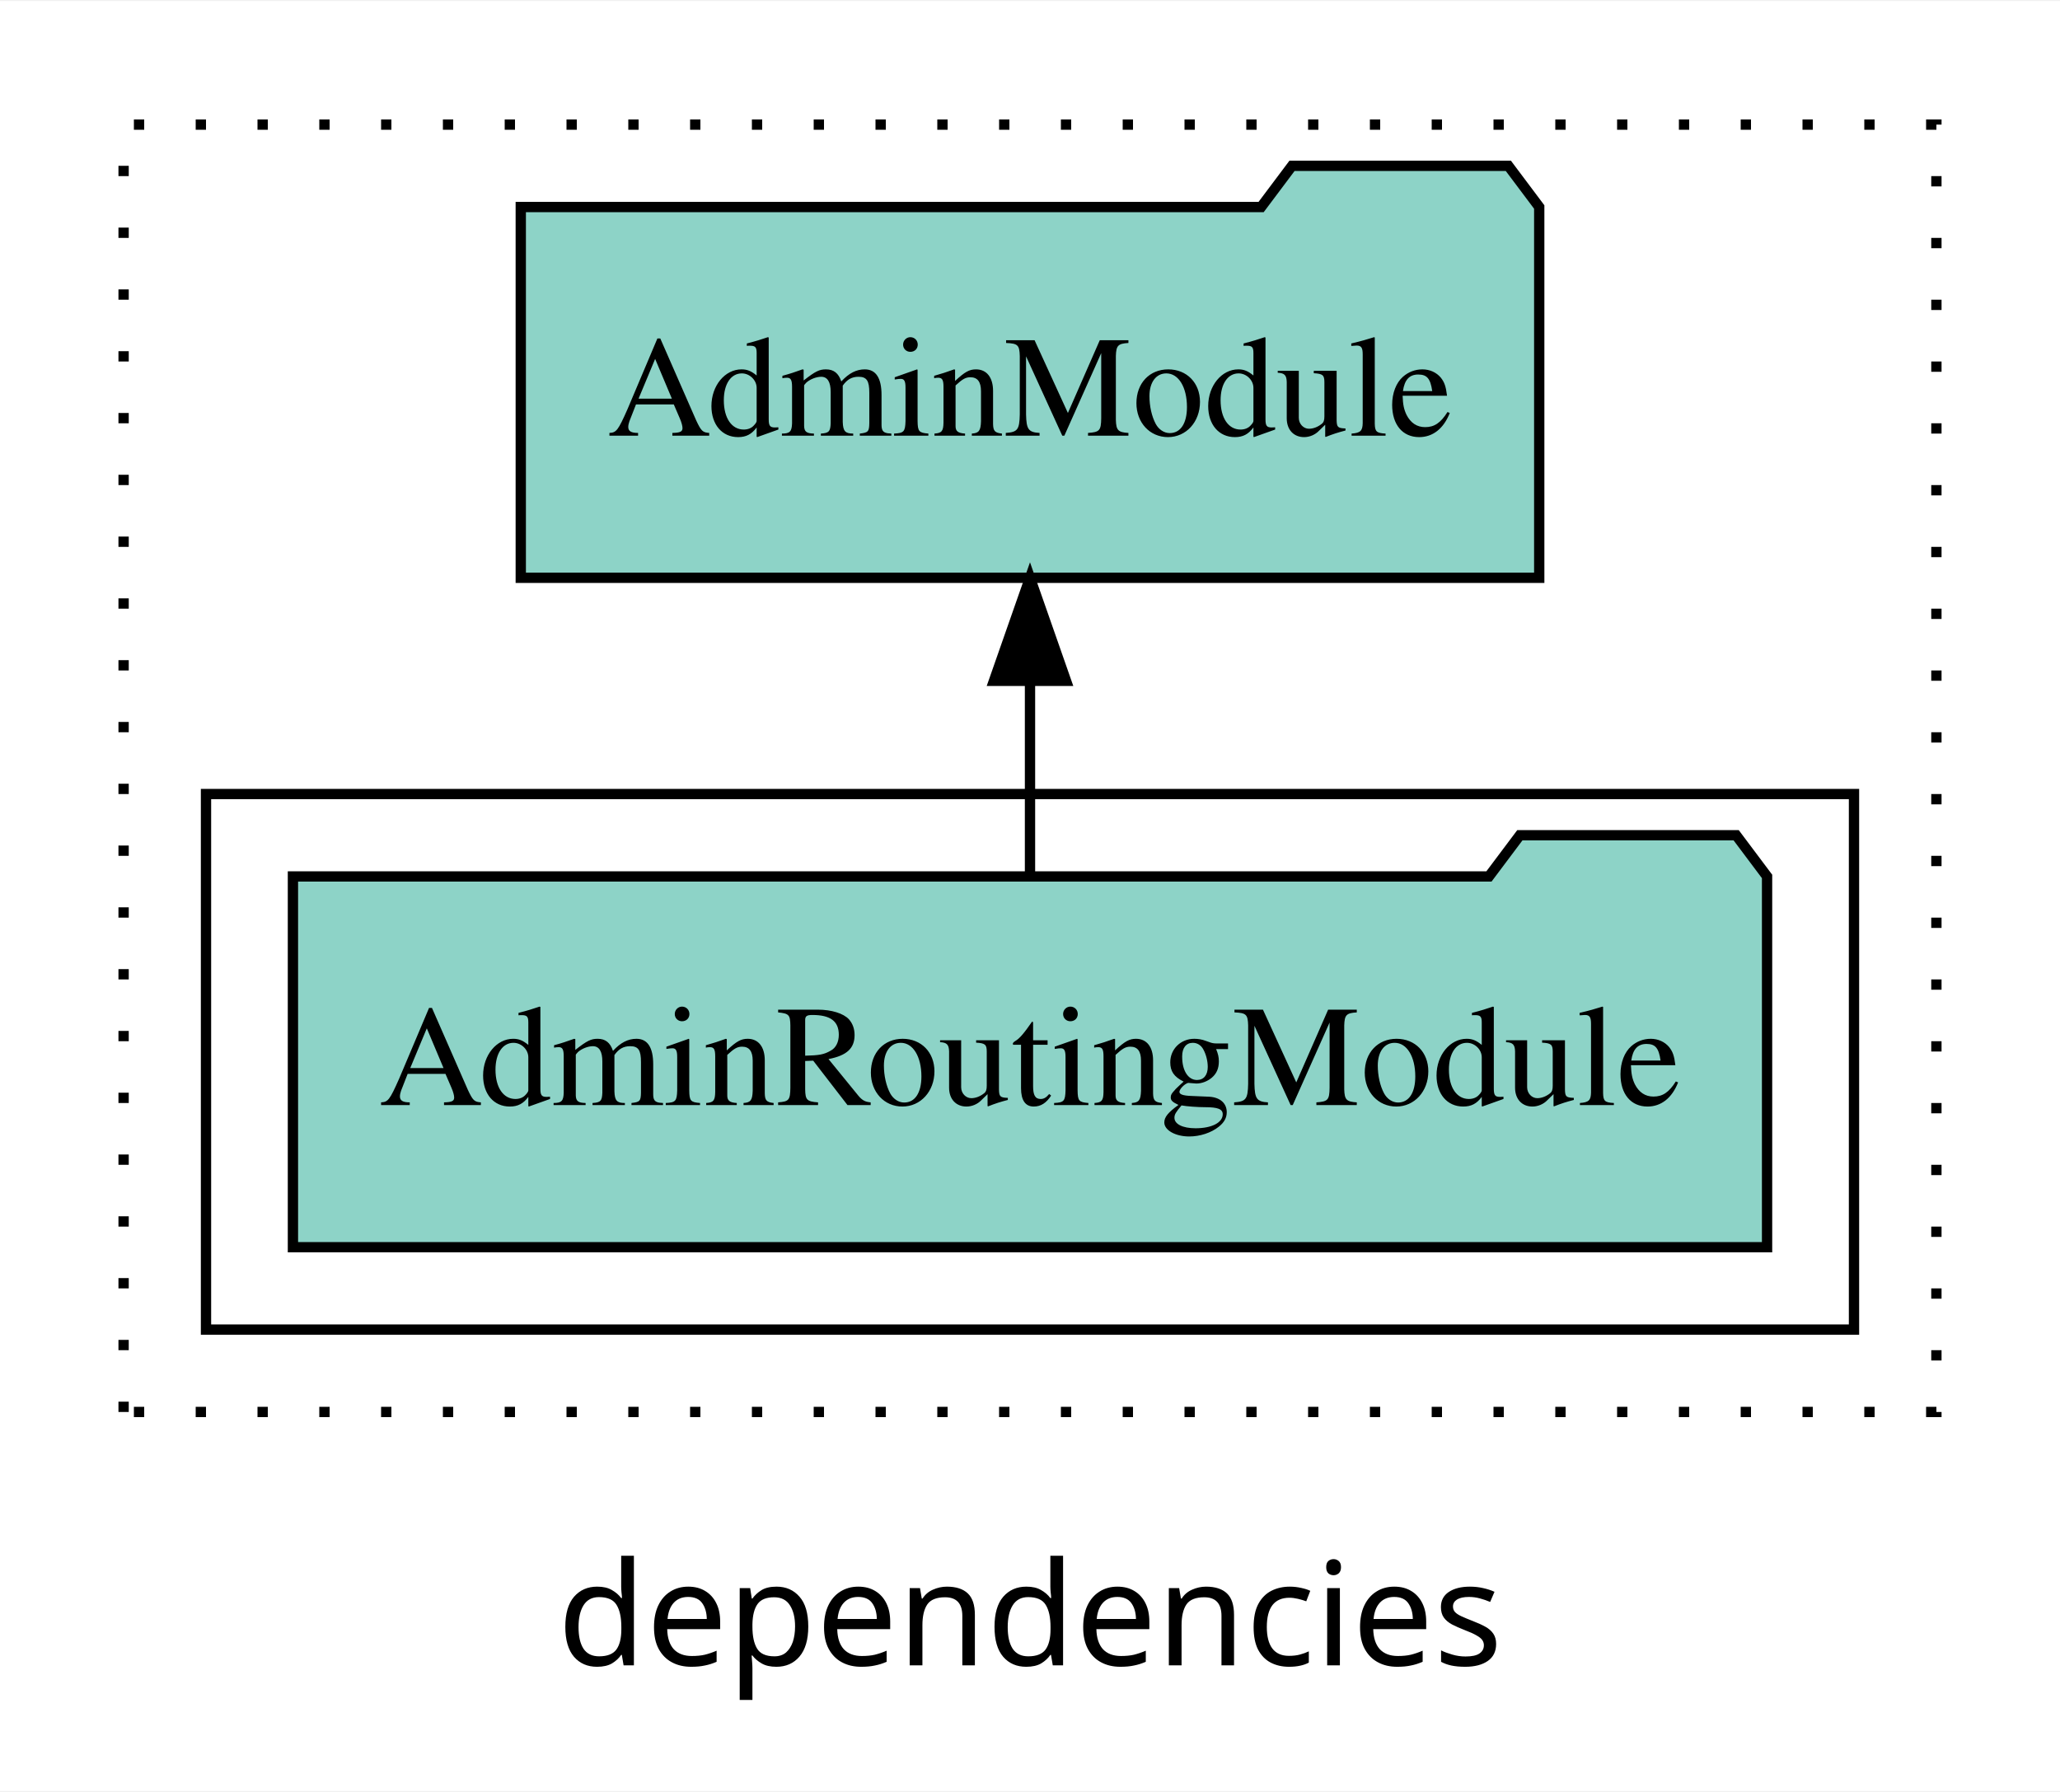
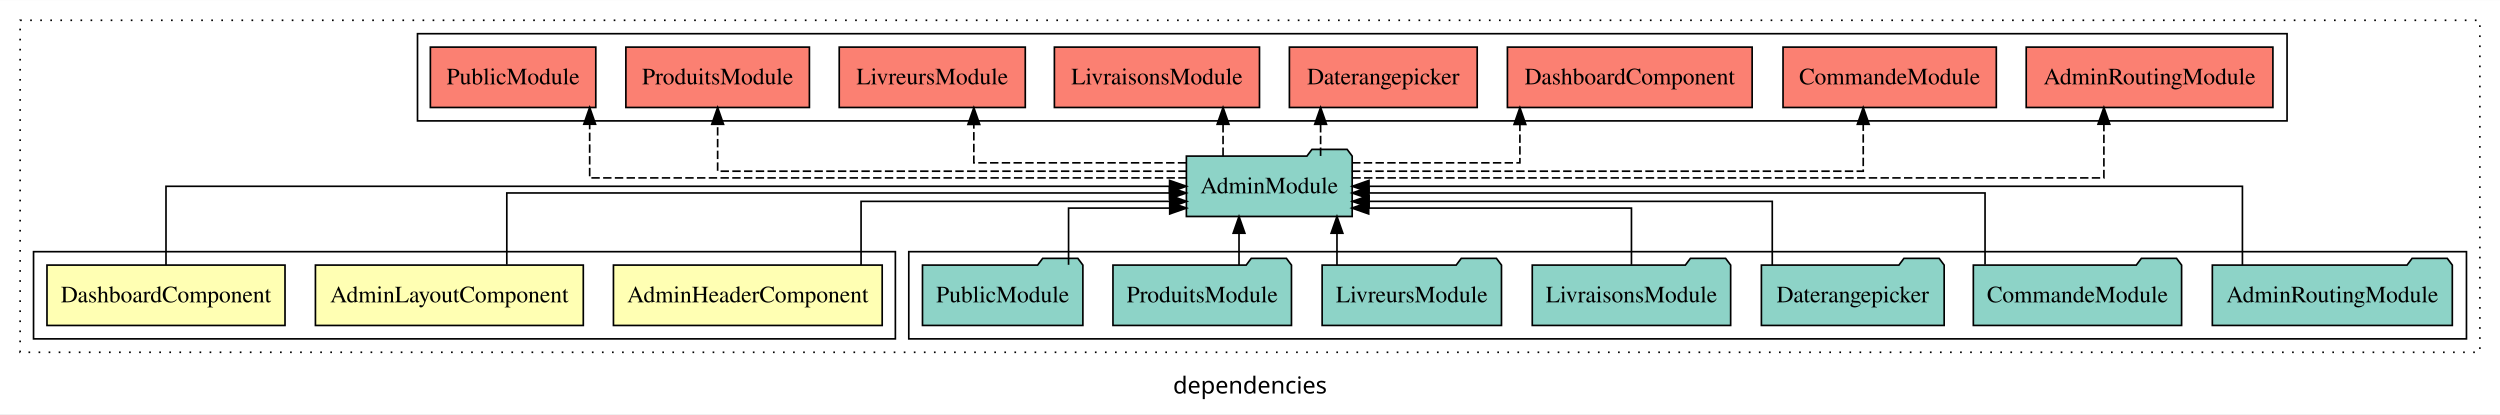
- <svg xmlns="http://www.w3.org/2000/svg" width="200pt" height="174pt" viewBox="0.00 0.00 200.00 173.80">
-   <g id="graph0" class="graph" transform="scale(1 1) rotate(0) translate(4 169.8)">
-     <polygon fill="white" stroke="transparent" points="-4,4 -4,-169.8 196,-169.8 196,4 -4,4" />
-     <text text-anchor="middle" x="96" y="-8.2" font-family="sans-serif" font-size="14.00">dependencies</text>
+ <svg xmlns="http://www.w3.org/2000/svg" width="1491pt" height="247pt" viewBox="0.00 0.00 1491.00 246.80">
+   <g id="graph0" class="graph" transform="scale(1 1) rotate(0) translate(4 242.8)">
+     <polygon fill="white" stroke="transparent" points="-4,4 -4,-242.8 1487,-242.8 1487,4 -4,4" />
+     <text text-anchor="middle" x="741.5" y="-8.2" font-family="sans-serif" font-size="14.00">dependencies</text>
    <g id="clust1" class="cluster">
-       <polygon fill="none" stroke="black" stroke-dasharray="1,5" points="8,-32.8 8,-157.8 184,-157.8 184,-32.8 8,-32.8" />
+       <polygon fill="none" stroke="black" stroke-dasharray="1,5" points="8,-32.8 8,-230.8 1475,-230.8 1475,-32.8 8,-32.8" />
    </g>
-     <g id="clust3" class="cluster">
-       <polygon fill="none" stroke="black" points="16,-40.8 16,-92.8 176,-92.8 176,-40.8 16,-40.8" />
+     <g id="clust6" class="cluster">
+       <polygon fill="none" stroke="black" points="538,-40.8 538,-92.8 1467,-92.8 1467,-40.8 538,-40.8" />
+     </g>
+     <g id="clust2" class="cluster">
+       <polygon fill="none" stroke="black" points="16,-40.8 16,-92.8 530,-92.8 530,-40.8 16,-40.8" />
+     </g>
+     <g id="clust7" class="cluster">
+       <polygon fill="none" stroke="black" points="245,-170.8 245,-222.8 1360,-222.8 1360,-170.8 245,-170.8" />
    </g>
    <g id="node1" class="node">
-       <polygon fill="#8dd3c7" stroke="black" points="167.56,-84.8 164.56,-88.8 143.56,-88.8 140.56,-84.8 24.44,-84.8 24.44,-48.8 167.56,-48.8 167.56,-84.8" />
-       <text text-anchor="middle" x="96" y="-62.6" font-family="Times,serif" font-size="14.00">AdminRoutingModule</text>
+       <polygon fill="#ffffb3" stroke="black" points="522.14,-84.8 361.86,-84.8 361.86,-48.8 522.14,-48.8 522.14,-84.8" />
+       <text text-anchor="middle" x="442" y="-62.6" font-family="Times,serif" font-size="14.00">AdminHeaderComponent</text>
+     </g>
+     <g id="node4" class="node">
+       <polygon fill="#8dd3c7" stroke="black" points="802.44,-149.8 799.44,-153.8 778.44,-153.8 775.44,-149.8 703.56,-149.8 703.56,-113.8 802.44,-113.8 802.44,-149.8" />
+       <text text-anchor="middle" x="753" y="-127.6" font-family="Times,serif" font-size="14.00">AdminModule</text>
+     </g>
+     <g id="edge1" class="edge">
+       <path fill="none" stroke="black" d="M509.54,-84.83C509.54,-101.2 509.54,-122.8 509.54,-122.8 509.54,-122.8 693.73,-122.8 693.73,-122.8" />
+       <polygon fill="black" stroke="black" points="693.73,-126.3 703.73,-122.8 693.73,-119.3 693.73,-126.3" />
    </g>
    <g id="node2" class="node">
-       <polygon fill="#8dd3c7" stroke="black" points="145.44,-149.8 142.44,-153.8 121.44,-153.8 118.44,-149.8 46.56,-149.8 46.56,-113.8 145.44,-113.8 145.44,-149.8" />
-       <text text-anchor="middle" x="96" y="-127.6" font-family="Times,serif" font-size="14.00">AdminModule</text>
+       <polygon fill="#ffffb3" stroke="black" points="343.88,-84.8 184.12,-84.8 184.12,-48.8 343.88,-48.8 343.88,-84.8" />
+       <text text-anchor="middle" x="264" y="-62.6" font-family="Times,serif" font-size="14.00">AdminLayoutComponent</text>
    </g>
-     <g id="edge1" class="edge">
-       <path fill="none" stroke="black" d="M96,-84.91C96,-84.91 96,-103.79 96,-103.79" />
-       <polygon fill="black" stroke="black" points="92.5,-103.79 96,-113.79 99.5,-103.79 92.5,-103.79" />
+     <g id="edge2" class="edge">
+       <path fill="none" stroke="black" d="M298.26,-85.1C298.26,-103.07 298.26,-127.8 298.26,-127.8 298.26,-127.8 693.47,-127.8 693.47,-127.8" />
+       <polygon fill="black" stroke="black" points="693.47,-131.3 703.47,-127.8 693.47,-124.3 693.47,-131.3" />
+     </g>
+     <g id="node3" class="node">
+       <polygon fill="#ffffb3" stroke="black" points="165.98,-84.8 24.02,-84.8 24.02,-48.8 165.98,-48.8 165.98,-84.8" />
+       <text text-anchor="middle" x="95" y="-62.6" font-family="Times,serif" font-size="14.00">DashboardComponent</text>
+     </g>
+     <g id="edge3" class="edge">
+       <path fill="none" stroke="black" d="M95,-84.91C95,-104.14 95,-131.8 95,-131.8 95,-131.8 693.54,-131.8 693.54,-131.8" />
+       <polygon fill="black" stroke="black" points="693.54,-135.3 703.54,-131.8 693.54,-128.3 693.54,-135.3" />
+     </g>
+     <g id="node12" class="node">
+       <polygon fill="#fb8072" stroke="black" points="1351.56,-214.8 1204.44,-214.8 1204.44,-178.8 1351.56,-178.8 1351.56,-214.8" />
+       <text text-anchor="middle" x="1278" y="-192.6" font-family="Times,serif" font-size="14.00">AdminRoutingModule </text>
+     </g>
+     <g id="edge11" class="edge">
+       <path fill="none" stroke="black" stroke-dasharray="5,2" d="M802.55,-136.8C928.45,-136.8 1250.76,-136.8 1250.76,-136.8 1250.76,-136.8 1250.76,-168.8 1250.76,-168.8" />
+       <polygon fill="black" stroke="black" points="1247.26,-168.8 1250.76,-178.8 1254.26,-168.8 1247.26,-168.8" />
+     </g>
+     <g id="node13" class="node">
+       <polygon fill="#fb8072" stroke="black" points="1186.6,-214.8 1059.4,-214.8 1059.4,-178.8 1186.6,-178.8 1186.6,-214.8" />
+       <text text-anchor="middle" x="1123" y="-192.6" font-family="Times,serif" font-size="14.00">CommandeModule </text>
+     </g>
+     <g id="edge12" class="edge">
+       <path fill="none" stroke="black" stroke-dasharray="5,2" d="M802.25,-140.8C899.58,-140.8 1107.23,-140.8 1107.23,-140.8 1107.23,-140.8 1107.23,-168.77 1107.23,-168.77" />
+       <polygon fill="black" stroke="black" points="1103.73,-168.77 1107.23,-178.77 1110.73,-168.77 1103.73,-168.77" />
+     </g>
+     <g id="node14" class="node">
+       <polygon fill="#fb8072" stroke="black" points="1040.98,-214.8 895.02,-214.8 895.02,-178.8 1040.98,-178.8 1040.98,-214.8" />
+       <text text-anchor="middle" x="968" y="-192.6" font-family="Times,serif" font-size="14.00">DashboardComponent </text>
+     </g>
+     <g id="edge13" class="edge">
+       <path fill="none" stroke="black" stroke-dasharray="5,2" d="M802.36,-145.8C845.89,-145.8 902.47,-145.8 902.47,-145.8 902.47,-145.8 902.47,-168.68 902.47,-168.68" />
+       <polygon fill="black" stroke="black" points="898.97,-168.68 902.47,-178.68 905.97,-168.68 898.97,-168.68" />
+     </g>
+     <g id="node15" class="node">
+       <polygon fill="#fb8072" stroke="black" points="877,-214.8 765,-214.8 765,-178.8 877,-178.8 877,-214.8" />
+       <text text-anchor="middle" x="821" y="-192.6" font-family="Times,serif" font-size="14.00">Daterangepicker </text>
+     </g>
+     <g id="edge14" class="edge">
+       <path fill="none" stroke="black" stroke-dasharray="5,2" d="M783.61,-149.91C783.61,-149.91 783.61,-168.79 783.61,-168.79" />
+       <polygon fill="black" stroke="black" points="780.11,-168.79 783.61,-178.79 787.11,-168.79 780.11,-168.79" />
+     </g>
+     <g id="node16" class="node">
+       <polygon fill="#fb8072" stroke="black" points="747.16,-214.8 624.84,-214.8 624.84,-178.8 747.16,-178.8 747.16,-214.8" />
+       <text text-anchor="middle" x="686" y="-192.6" font-family="Times,serif" font-size="14.00">LivraisonsModule </text>
+     </g>
+     <g id="edge15" class="edge">
+       <path fill="none" stroke="black" stroke-dasharray="5,2" d="M725.43,-149.91C725.43,-149.91 725.43,-168.79 725.43,-168.79" />
+       <polygon fill="black" stroke="black" points="721.93,-168.79 725.43,-178.79 728.93,-168.79 721.93,-168.79" />
+     </g>
+     <g id="node17" class="node">
+       <polygon fill="#fb8072" stroke="black" points="607.48,-214.8 496.52,-214.8 496.52,-178.8 607.48,-178.8 607.48,-214.8" />
+       <text text-anchor="middle" x="552" y="-192.6" font-family="Times,serif" font-size="14.00">LivreursModule </text>
+     </g>
+     <g id="edge16" class="edge">
+       <path fill="none" stroke="black" stroke-dasharray="5,2" d="M703.45,-145.8C651.33,-145.8 576.79,-145.8 576.79,-145.8 576.79,-145.8 576.79,-168.68 576.79,-168.68" />
+       <polygon fill="black" stroke="black" points="573.29,-168.68 576.79,-178.68 580.29,-168.68 573.29,-168.68" />
+     </g>
+     <g id="node18" class="node">
+       <polygon fill="#fb8072" stroke="black" points="478.73,-214.8 369.27,-214.8 369.27,-178.8 478.73,-178.8 478.73,-214.8" />
+       <text text-anchor="middle" x="424" y="-192.6" font-family="Times,serif" font-size="14.00">ProduitsModule </text>
+     </g>
+     <g id="edge17" class="edge">
+       <path fill="none" stroke="black" stroke-dasharray="5,2" d="M703.75,-140.8C611.97,-140.8 424,-140.8 424,-140.8 424,-140.8 424,-168.77 424,-168.77" />
+       <polygon fill="black" stroke="black" points="420.5,-168.77 424,-178.77 427.5,-168.77 420.5,-168.77" />
+     </g>
+     <g id="node19" class="node">
+       <polygon fill="#fb8072" stroke="black" points="351.33,-214.8 252.67,-214.8 252.67,-178.8 351.33,-178.8 351.33,-214.8" />
+       <text text-anchor="middle" x="302" y="-192.6" font-family="Times,serif" font-size="14.00">PublicModule </text>
+     </g>
+     <g id="edge18" class="edge">
+       <path fill="none" stroke="black" stroke-dasharray="5,2" d="M703.7,-136.8C595.69,-136.8 347.68,-136.8 347.68,-136.8 347.68,-136.8 347.68,-168.8 347.68,-168.8" />
+       <polygon fill="black" stroke="black" points="344.18,-168.8 347.68,-178.8 351.18,-168.8 344.18,-168.8" />
+     </g>
+     <g id="node5" class="node">
+       <polygon fill="#8dd3c7" stroke="black" points="1458.56,-84.8 1455.56,-88.8 1434.56,-88.8 1431.56,-84.8 1315.44,-84.8 1315.44,-48.8 1458.56,-48.8 1458.56,-84.8" />
+       <text text-anchor="middle" x="1387" y="-62.6" font-family="Times,serif" font-size="14.00">AdminRoutingModule</text>
+     </g>
+     <g id="edge4" class="edge">
+       <path fill="none" stroke="black" d="M1333.38,-84.91C1333.38,-104.14 1333.38,-131.8 1333.38,-131.8 1333.38,-131.8 812.48,-131.8 812.48,-131.8" />
+       <polygon fill="black" stroke="black" points="812.48,-128.3 802.48,-131.8 812.48,-135.3 812.48,-128.3" />
+     </g>
+     <g id="node6" class="node">
+       <polygon fill="#8dd3c7" stroke="black" points="1297.1,-84.8 1294.1,-88.8 1273.1,-88.8 1270.1,-84.8 1172.9,-84.8 1172.9,-48.8 1297.1,-48.8 1297.1,-84.8" />
+       <text text-anchor="middle" x="1235" y="-62.6" font-family="Times,serif" font-size="14.00">CommandeModule</text>
+     </g>
+     <g id="edge5" class="edge">
+       <path fill="none" stroke="black" d="M1179.88,-85.1C1179.88,-103.07 1179.88,-127.8 1179.88,-127.8 1179.88,-127.8 812.39,-127.8 812.39,-127.8" />
+       <polygon fill="black" stroke="black" points="812.39,-124.3 802.39,-127.8 812.38,-131.3 812.39,-124.3" />
+     </g>
+     <g id="node7" class="node">
+       <polygon fill="#8dd3c7" stroke="black" points="1155.5,-84.8 1152.5,-88.8 1131.5,-88.8 1128.5,-84.8 1046.5,-84.8 1046.5,-48.8 1155.5,-48.8 1155.5,-84.8" />
+       <text text-anchor="middle" x="1101" y="-62.6" font-family="Times,serif" font-size="14.00">Daterangepicker</text>
+     </g>
+     <g id="edge6" class="edge">
+       <path fill="none" stroke="black" d="M1052.98,-84.83C1052.98,-101.2 1052.98,-122.8 1052.98,-122.8 1052.98,-122.8 812.54,-122.8 812.54,-122.8" />
+       <polygon fill="black" stroke="black" points="812.54,-119.3 802.54,-122.8 812.53,-126.3 812.54,-119.3" />
+     </g>
+     <g id="node8" class="node">
+       <polygon fill="#8dd3c7" stroke="black" points="1028.16,-84.8 1025.16,-88.8 1004.16,-88.8 1001.16,-84.8 909.84,-84.8 909.84,-48.8 1028.16,-48.8 1028.16,-84.8" />
+       <text text-anchor="middle" x="969" y="-62.6" font-family="Times,serif" font-size="14.00">LivraisonsModule</text>
+     </g>
+     <g id="edge7" class="edge">
+       <path fill="none" stroke="black" d="M969,-84.99C969,-99.98 969,-118.8 969,-118.8 969,-118.8 812.28,-118.8 812.28,-118.8" />
+       <polygon fill="black" stroke="black" points="812.28,-115.3 802.28,-118.8 812.28,-122.3 812.28,-115.3" />
+     </g>
+     <g id="node9" class="node">
+       <polygon fill="#8dd3c7" stroke="black" points="891.48,-84.8 888.48,-88.8 867.48,-88.8 864.48,-84.8 784.52,-84.8 784.52,-48.8 891.48,-48.8 891.48,-84.8" />
+       <text text-anchor="middle" x="838" y="-62.6" font-family="Times,serif" font-size="14.00">LivreursModule</text>
+     </g>
+     <g id="edge8" class="edge">
+       <path fill="none" stroke="black" d="M793.37,-84.91C793.37,-84.91 793.37,-103.79 793.37,-103.79" />
+       <polygon fill="black" stroke="black" points="789.87,-103.79 793.37,-113.79 796.87,-103.79 789.87,-103.79" />
+     </g>
+     <g id="node10" class="node">
+       <polygon fill="#8dd3c7" stroke="black" points="766.23,-84.8 763.23,-88.8 742.23,-88.8 739.23,-84.8 659.77,-84.8 659.77,-48.8 766.23,-48.8 766.23,-84.8" />
+       <text text-anchor="middle" x="713" y="-62.6" font-family="Times,serif" font-size="14.00">ProduitsModule</text>
+     </g>
+     <g id="edge9" class="edge">
+       <path fill="none" stroke="black" d="M734.95,-84.91C734.95,-84.91 734.95,-103.79 734.95,-103.79" />
+       <polygon fill="black" stroke="black" points="731.45,-103.79 734.95,-113.79 738.45,-103.79 731.45,-103.79" />
+     </g>
+     <g id="node11" class="node">
+       <polygon fill="#8dd3c7" stroke="black" points="641.83,-84.8 638.83,-88.8 617.83,-88.8 614.83,-84.8 546.17,-84.8 546.17,-48.8 641.83,-48.8 641.83,-84.8" />
+       <text text-anchor="middle" x="594" y="-62.6" font-family="Times,serif" font-size="14.00">PublicModule</text>
+     </g>
+     <g id="edge10" class="edge">
+       <path fill="none" stroke="black" d="M633.29,-84.99C633.29,-99.98 633.29,-118.8 633.29,-118.8 633.29,-118.8 693.62,-118.8 693.62,-118.8" />
+       <polygon fill="black" stroke="black" points="693.62,-122.3 703.62,-118.8 693.62,-115.3 693.62,-122.3" />
    </g>
  </g>
</svg>
